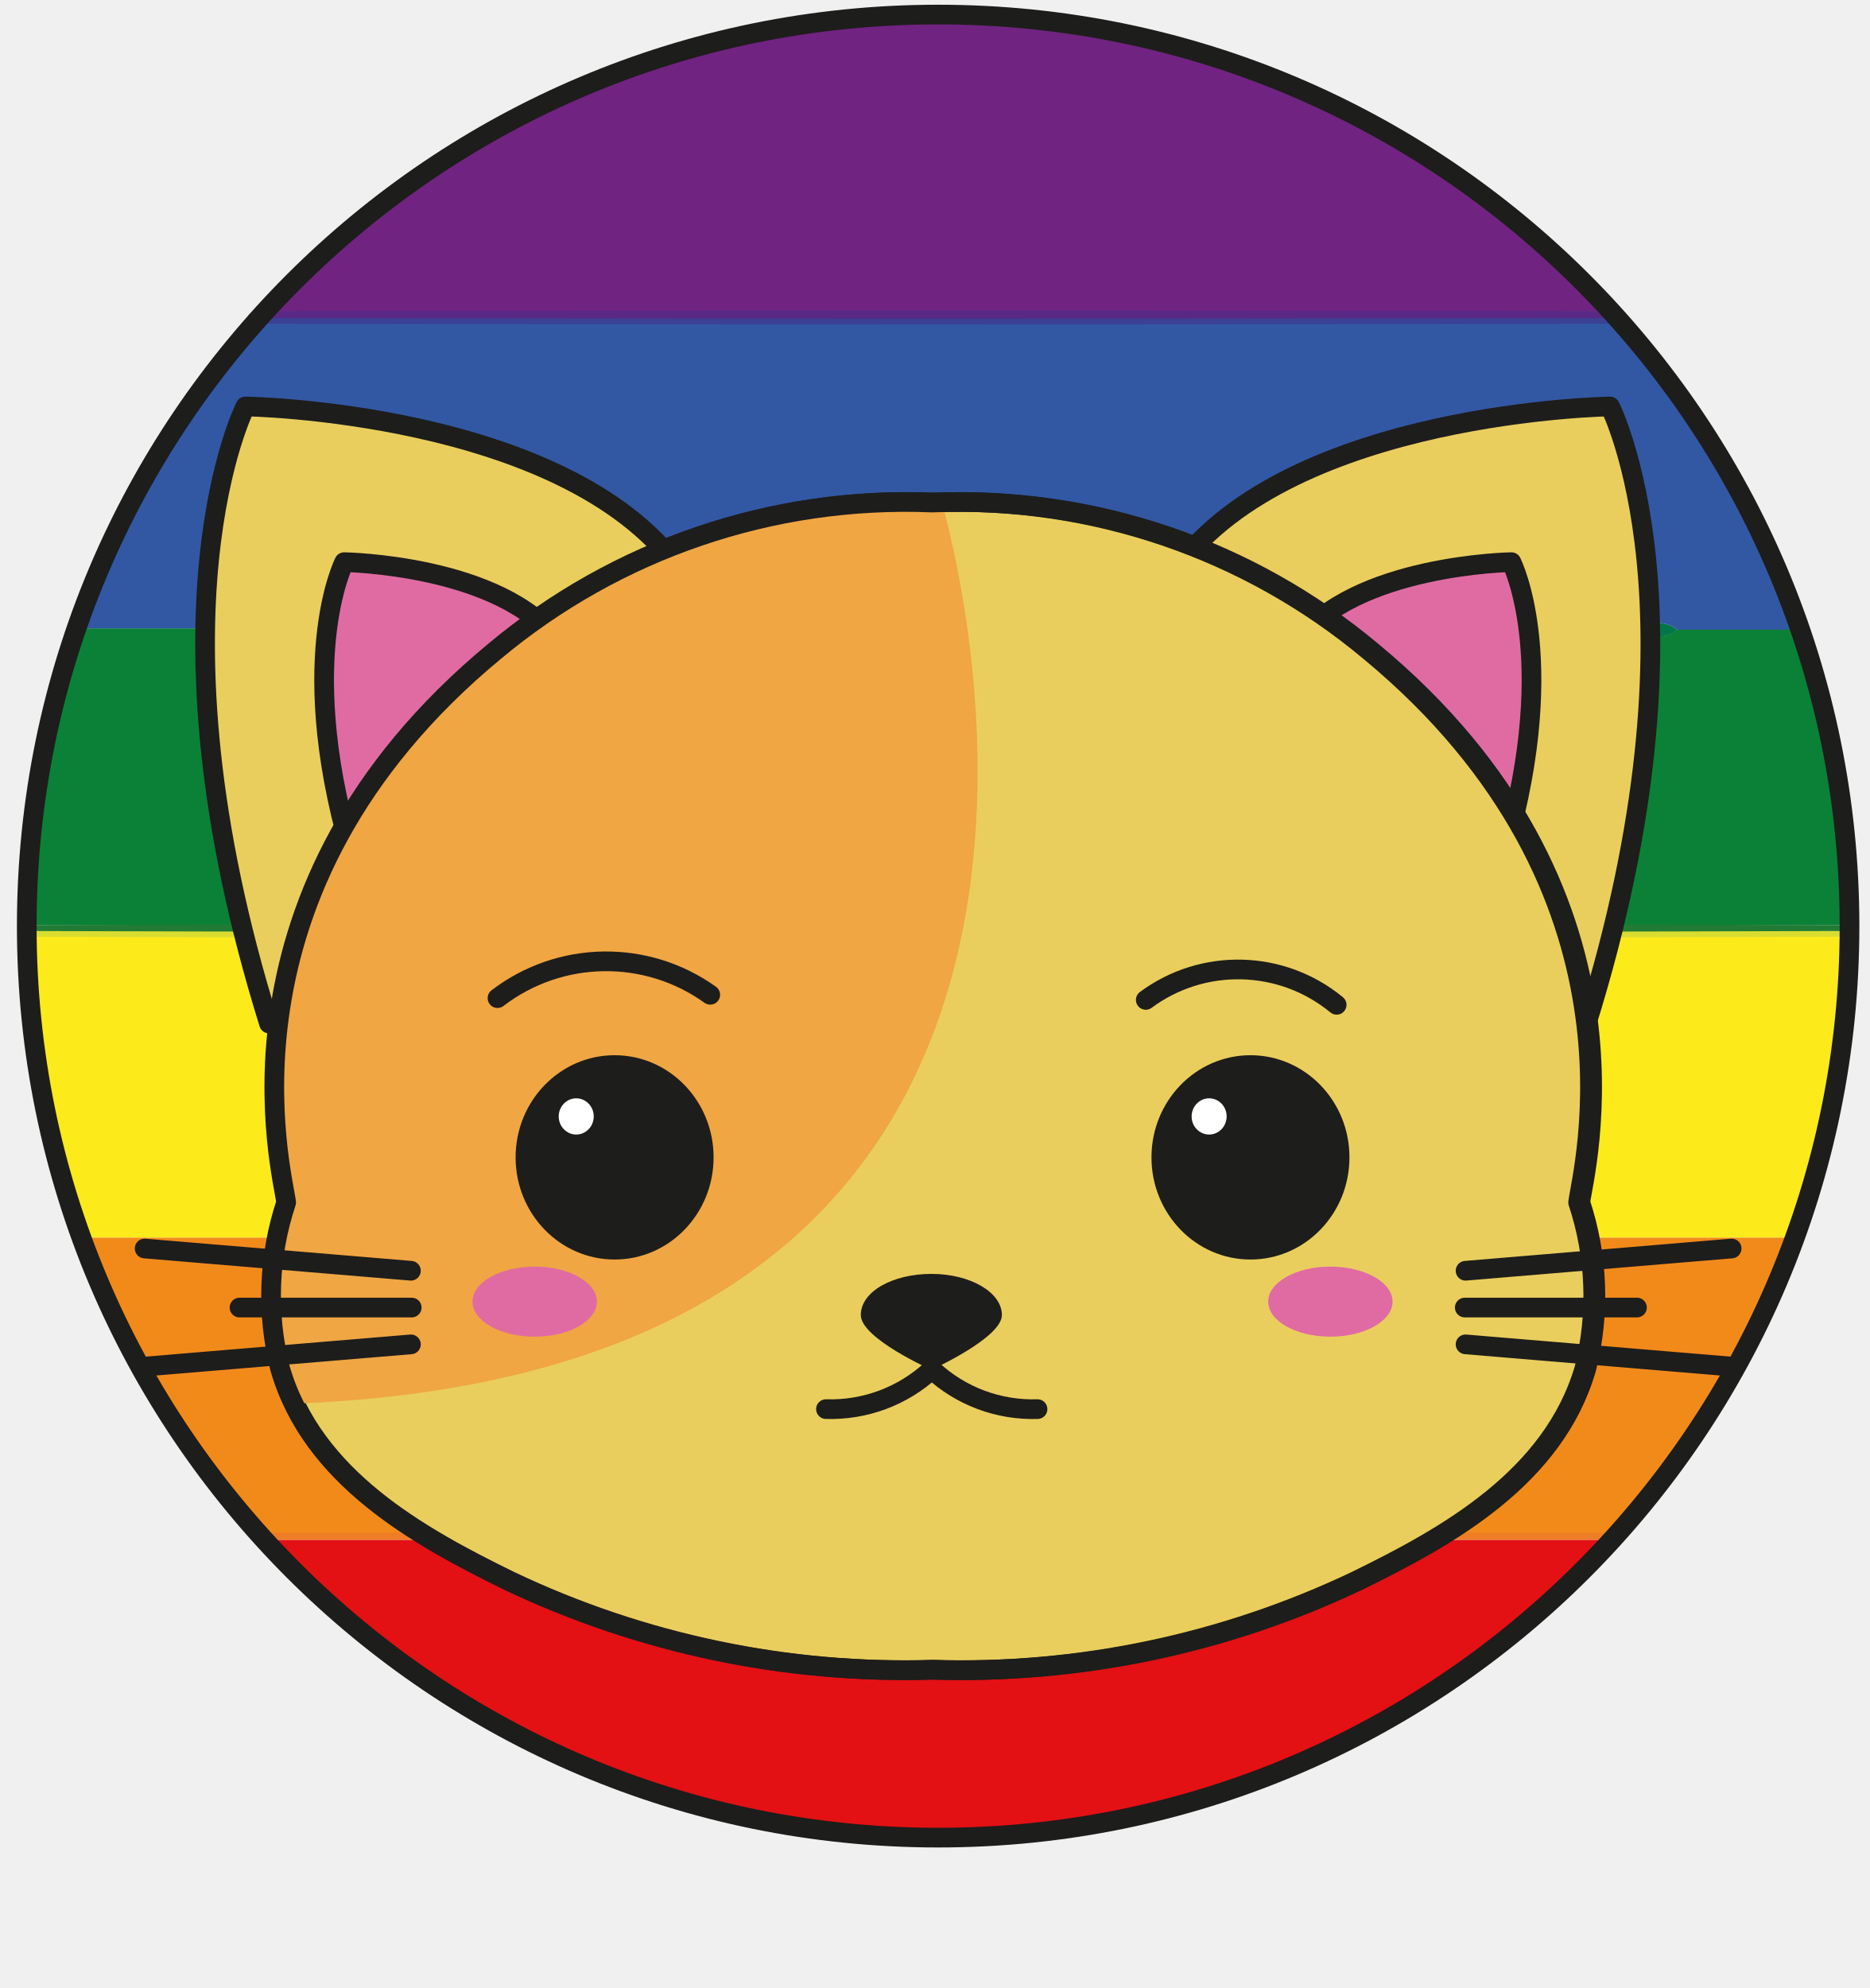
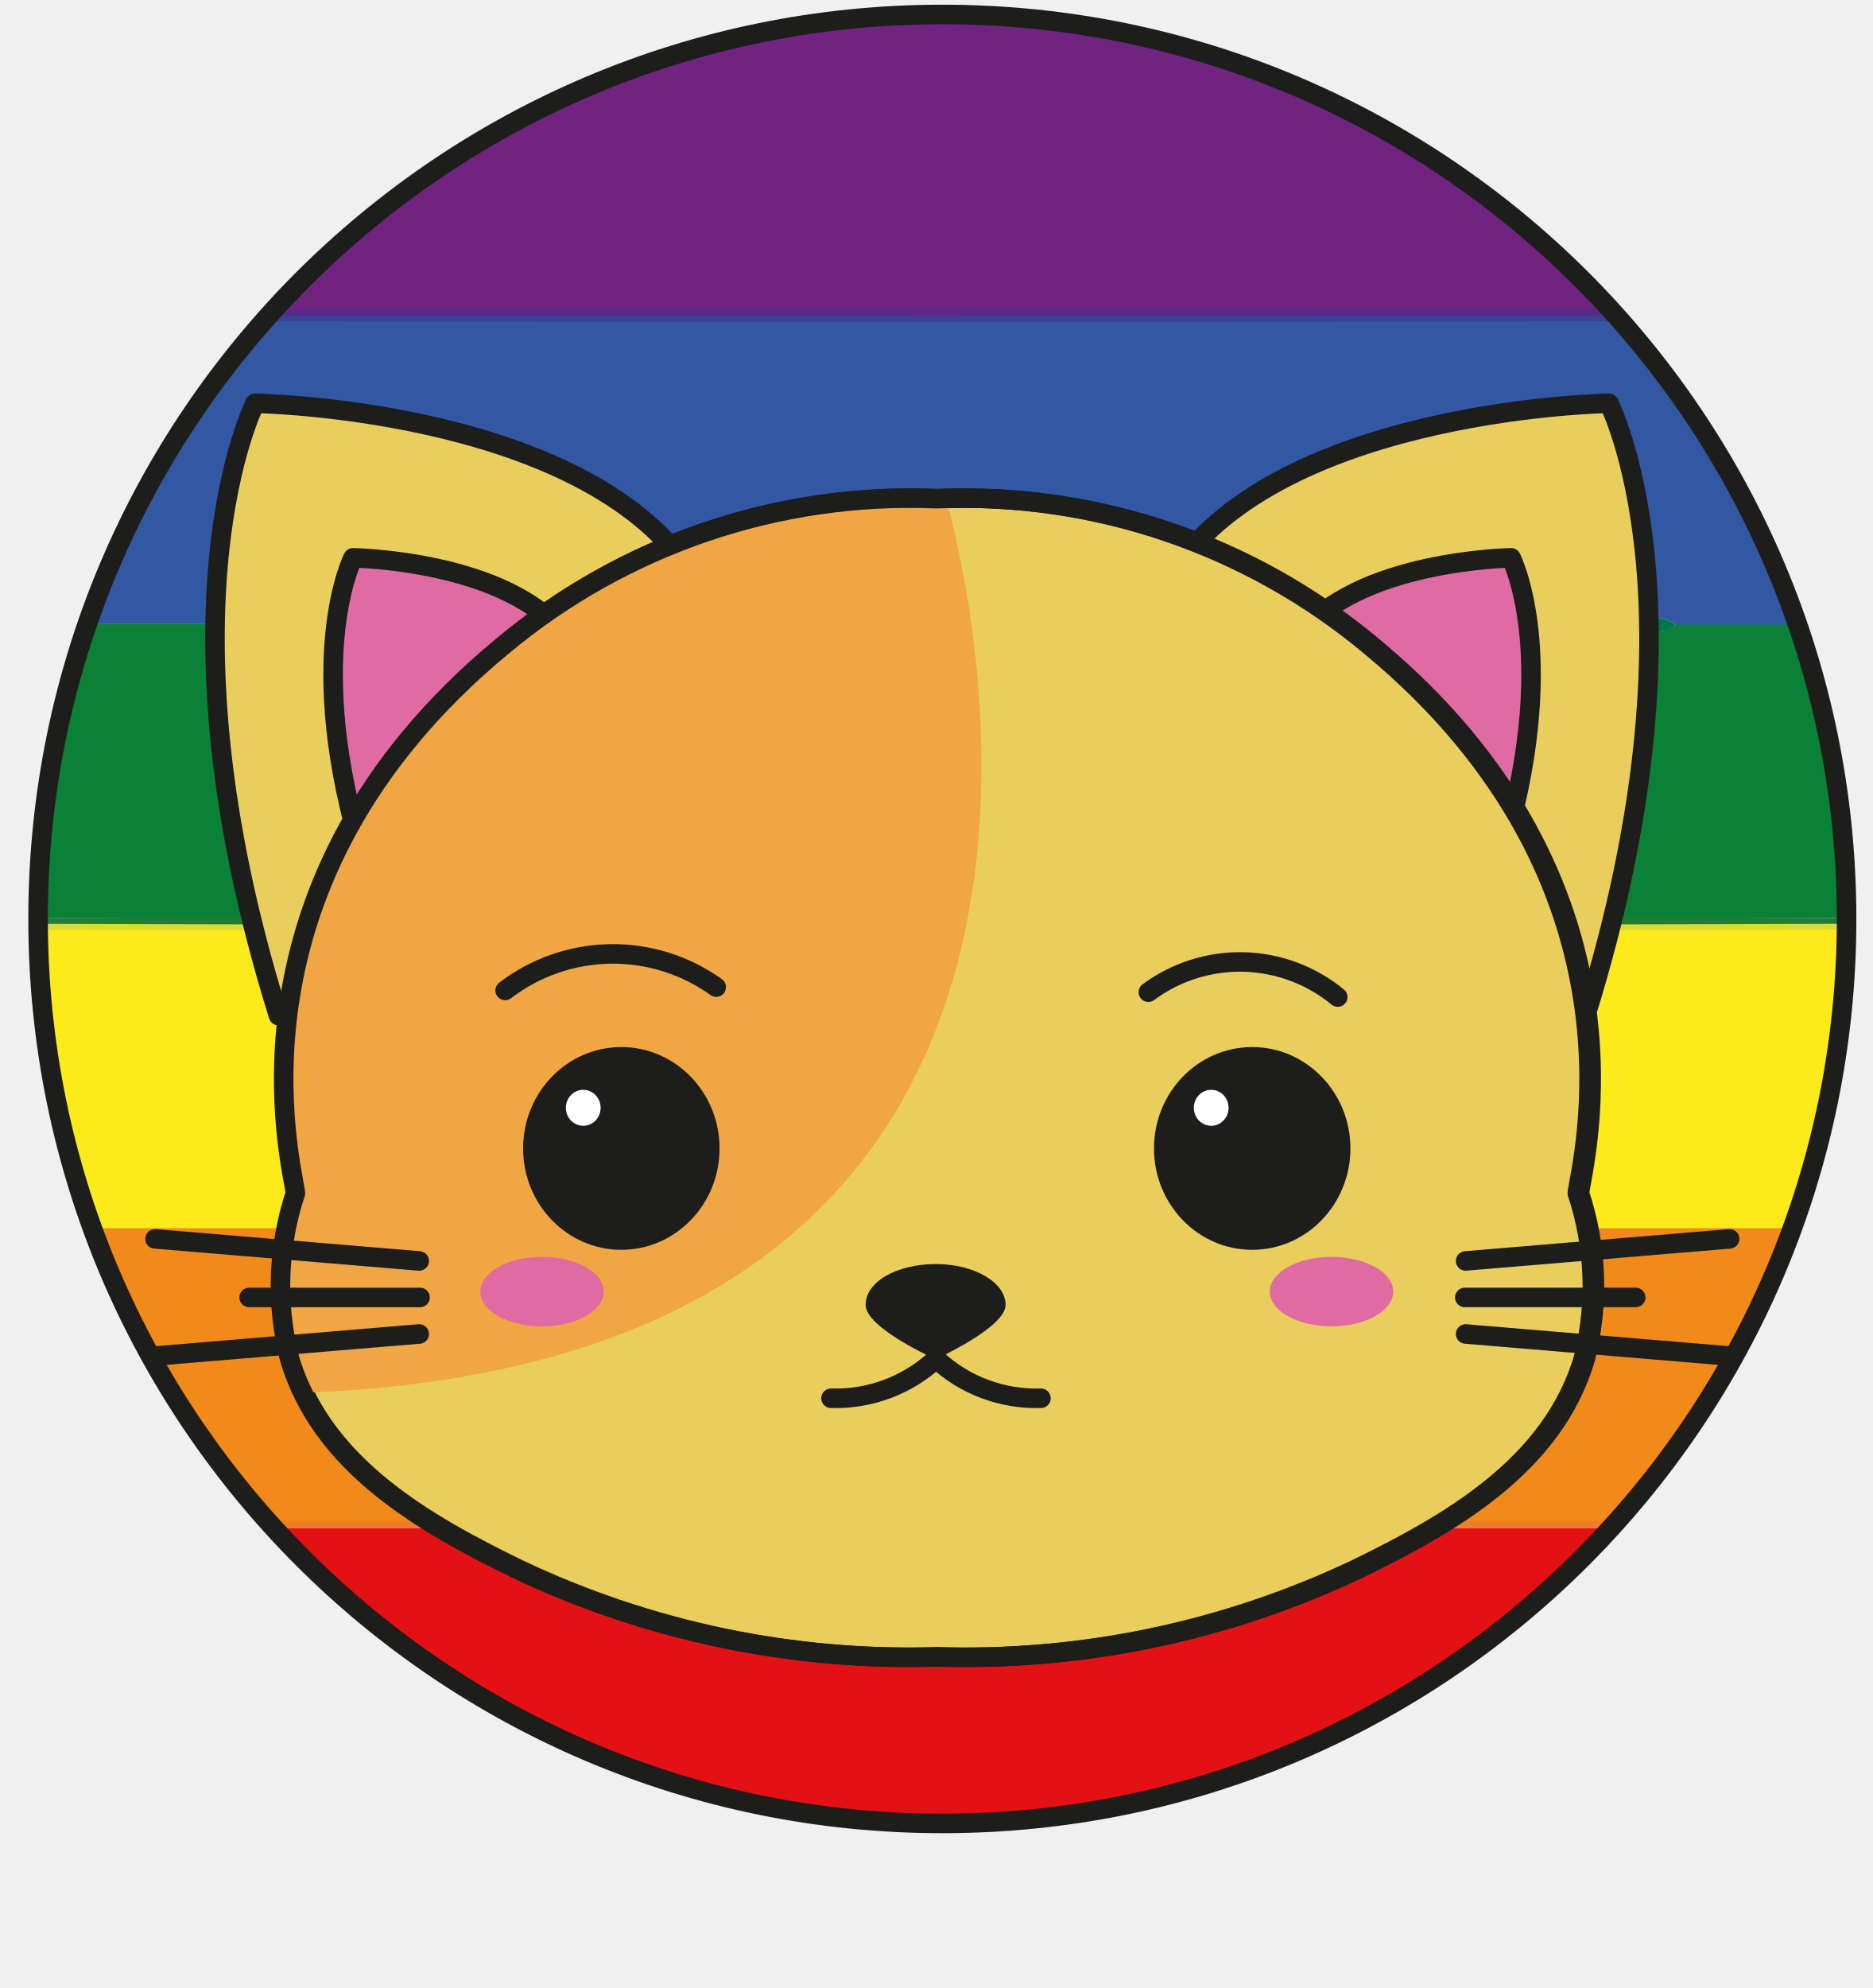
- <svg xmlns="http://www.w3.org/2000/svg" id="Layer_1" data-name="Layer 1" viewBox="0 0 95 101">
+ <svg xmlns="http://www.w3.org/2000/svg" width="65" height="69" viewBox="0 0 65 69" fill="none">
+   <g clip-path="url(#clip0_236_1151)">
+     <mask id="mask0_236_1151" style="mask-type:luminance" maskUnits="userSpaceOnUse" x="1" y="0" width="64" height="64">
+       <path d="M32.716 63.288C50.054 63.288 64.109 49.233 64.109 31.895C64.109 14.557 50.054 0.502 32.716 0.502C15.377 0.502 1.322 14.557 1.322 31.895C1.322 49.233 15.377 63.288 32.716 63.288Z" fill="white" />
+     </mask>
+     <g mask="url(#mask0_236_1151)">
+       <path d="M63.953 53.188C63.953 56.448 63.953 59.702 63.953 62.956C63.953 63.458 63.837 63.566 63.343 63.566C42.739 63.566 22.142 63.566 1.552 63.566C1.051 63.566 0.936 63.458 0.936 62.956C0.936 59.702 0.936 56.448 0.936 53.188L1.139 53.032C1.641 53.032 2.135 53.032 2.637 53.032H62.258C62.753 53.032 63.254 53.032 63.749 53.032L63.953 53.188Z" fill="#E31014" />
+       <path d="M0.963 21.496V11.131H63.953V21.693H58.177C58.009 21.55 57.798 21.468 57.578 21.461C57.357 21.453 57.141 21.521 56.964 21.652C56.53 21.652 56.103 21.652 55.669 21.652H2.468C2.041 21.652 1.607 21.652 1.173 21.652L0.963 21.496Z" fill="#3258A4" />
+       <path d="M0.963 42.626V32.261H63.953V42.626H63.749H62.956H2.563L1.756 42.612H1.553L0.963 42.626Z" fill="#FCEA1B" />
+       <path d="M0.963 10.731C0.963 7.545 0.963 4.359 0.963 1.18C0.963 0.705 1.031 0.549 1.559 0.549C22.163 0.549 42.769 0.549 63.377 0.549C63.905 0.549 63.973 0.705 63.973 1.18C63.973 4.359 63.973 7.545 63.973 10.731H0.963Z" fill="#702381" />
+       <path d="M0.963 42.626H1.559C1.627 42.721 1.695 42.728 1.763 42.626H2.563H62.956H63.749L63.953 42.836V52.801H0.963V42.626Z" fill="#F28A1A" />
+       <path d="M1.173 21.645C1.607 21.645 2.041 21.645 2.468 21.645H55.669C56.103 21.645 56.53 21.645 56.964 21.645C57.122 21.806 57.337 21.9 57.562 21.908C57.788 21.916 58.008 21.836 58.177 21.686H63.953V31.861H0.963V21.693L1.173 21.645Z" fill="#0A8137" />
+       <path d="M0.963 52.788H63.953V52.991L63.749 53.032C63.255 53.032 62.753 53.032 62.258 53.032H2.664C2.163 53.032 1.668 53.032 1.166 53.032L0.963 52.991V52.788Z" fill="#EF7C26" />
+       <path d="M32.458 32.302C57.055 32.302 76.995 32.238 76.995 32.159C76.995 32.081 57.055 32.017 32.458 32.017C7.86 32.017 -12.08 32.081 -12.08 32.159C-12.08 32.238 7.86 32.302 32.458 32.302Z" fill="#DADC30" />
+       <path d="M32.458 32.105C57.055 32.105 76.995 32.041 76.995 31.963C76.995 31.884 57.055 31.82 32.458 31.82C7.86 31.82 -12.08 31.884 -12.08 31.963C-12.08 32.041 7.86 32.105 32.458 32.105Z" fill="#217B34" />
+       <path d="M32.458 11.172C57.055 11.172 76.995 11.108 76.995 11.029C76.995 10.951 57.055 10.887 32.458 10.887C7.86 10.887 -12.08 10.951 -12.08 11.029C-12.08 11.108 7.86 11.172 32.458 11.172Z" fill="#3B4194" />
+       <path d="M32.458 10.975C57.055 10.975 76.995 10.911 76.995 10.833C76.995 10.754 57.055 10.69 32.458 10.69C7.86 10.69 -12.08 10.754 -12.08 10.833C-12.08 10.911 7.86 10.975 32.458 10.975Z" fill="#5A2985" />
+       <path d="M63.749 53.032L63.952 52.991V53.187L63.749 53.032Z" fill="#E63913" />
+       <path d="M63.952 42.822L63.749 42.612H63.952V42.822Z" fill="#F19507" />
+       <path d="M58.176 21.693C58.007 21.843 57.787 21.922 57.562 21.915C57.336 21.907 57.121 21.813 56.963 21.652C57.14 21.521 57.356 21.453 57.577 21.461C57.797 21.468 58.008 21.55 58.176 21.693Z" fill="#00774B" />
+       <path d="M1.755 42.612C1.688 42.707 1.62 42.7 1.553 42.612H1.755Z" fill="#F19507" />
+     </g>
+     <path d="M32.716 63.288C50.054 63.288 64.109 49.233 64.109 31.895C64.109 14.557 50.054 0.502 32.716 0.502C15.377 0.502 1.322 14.557 1.322 31.895C1.322 49.233 15.377 63.288 32.716 63.288Z" stroke="#1D1D1B" stroke-width="0.678" stroke-miterlimit="10" />
+     <path d="M9.667 35.251C5.24 21.062 8.853 13.998 8.853 13.998C8.853 13.998 19.808 14.161 23.767 19.557" fill="#EACE5D" />
+     <path d="M9.667 35.251C5.24 21.062 8.853 13.998 8.853 13.998C8.853 13.998 19.808 14.161 23.767 19.557" stroke="#1D1D1B" stroke-width="0.678" stroke-linecap="round" stroke-linejoin="round" />
+     <path d="M55.051 35.251C59.471 21.062 55.858 13.998 55.858 13.998C55.858 13.998 44.91 14.161 40.944 19.557" fill="#EACE5D" />
+     <path d="M55.051 35.251C59.471 21.062 55.858 13.998 55.858 13.998C55.858 13.998 44.91 14.161 40.944 19.557" stroke="#1D1D1B" stroke-width="0.678" stroke-linecap="round" stroke-linejoin="round" />
+     <path d="M12.656 29.909C10.46 22.872 12.256 19.361 12.256 19.361C12.256 19.361 17.68 19.442 19.645 22.12" fill="#E06BA3" />
+     <path d="M12.656 29.909C10.46 22.872 12.256 19.361 12.256 19.361C12.256 19.361 17.68 19.442 19.645 22.12" stroke="#1D1D1B" stroke-width="0.678" stroke-linecap="round" stroke-linejoin="round" />
+     <path d="M52.062 29.909C54.259 22.872 52.462 19.361 52.462 19.361C52.462 19.361 47.039 19.442 45.073 22.12" fill="#E06BA3" />
+     <path d="M52.062 29.909C54.259 22.872 52.462 19.361 52.462 19.361C52.462 19.361 47.039 19.442 45.073 22.12" stroke="#1D1D1B" stroke-width="0.678" stroke-linecap="round" stroke-linejoin="round" />
+     <path d="M32.532 57.506C37.587 57.668 42.607 56.62 47.175 54.449C50.314 52.917 53.954 50.89 55.045 47.127C55.521 45.241 55.448 43.259 54.835 41.413C54.944 40.409 57.628 30.682 47.656 22.432C43.451 18.913 38.086 17.086 32.607 17.307H32.532C27.056 17.087 21.693 18.914 17.49 22.432C7.518 30.688 10.203 40.416 10.311 41.413C9.699 43.259 9.623 45.24 10.094 47.127C11.185 50.89 14.839 52.917 17.971 54.449C22.53 56.617 27.541 57.665 32.587 57.506H32.532Z" fill="#EACE5D" stroke="#1D1D1B" stroke-width="0.678" stroke-linecap="round" stroke-linejoin="round" />
+     <path d="M32.843 17.3H32.721C27.242 17.079 21.878 18.906 17.672 22.425C7.707 30.682 10.385 40.409 10.5 41.406C9.884 43.251 9.809 45.234 10.283 47.12C10.405 47.537 10.562 47.943 10.751 48.334C40.07 47.1 33.84 20.899 32.843 17.3Z" fill="#F0A642" />
+     <path d="M21.571 43.379C23.454 43.379 24.981 41.803 24.981 39.86C24.981 37.917 23.454 36.342 21.571 36.342C19.688 36.342 18.161 37.917 18.161 39.86C18.161 41.803 19.688 43.379 21.571 43.379Z" fill="#1D1D1B" />
+     <path d="M18.818 46.036C20.001 46.036 20.96 45.496 20.96 44.829C20.96 44.163 20.001 43.623 18.818 43.623C17.635 43.623 16.676 44.163 16.676 44.829C16.676 45.496 17.635 46.036 18.818 46.036Z" fill="#E06BA3" />
+     <path d="M43.473 43.379C45.356 43.379 46.883 41.803 46.883 39.86C46.883 37.917 45.356 36.342 43.473 36.342C41.59 36.342 40.063 37.917 40.063 39.86C40.063 41.803 41.59 43.379 43.473 43.379Z" fill="#1D1D1B" />
+     <path d="M46.226 46.036C47.409 46.036 48.368 45.496 48.368 44.829C48.368 44.163 47.409 43.623 46.226 43.623C45.043 43.623 44.084 44.163 44.084 44.829C44.084 45.496 45.043 46.036 46.226 46.036Z" fill="#E06BA3" />
+     <path d="M34.912 45.29C34.912 46.076 32.485 47.175 32.485 47.175C32.485 47.175 30.052 46.097 30.052 45.29C30.052 44.483 31.143 43.873 32.485 43.873C33.828 43.873 34.912 44.511 34.912 45.29Z" fill="#1D1D1B" />
+     <path d="M20.249 39.074C20.582 39.074 20.852 38.794 20.852 38.45C20.852 38.106 20.582 37.826 20.249 37.826C19.916 37.826 19.645 38.106 19.645 38.45C19.645 38.794 19.916 39.074 20.249 39.074Z" fill="white" />
+     <path d="M50.883 43.765L60.048 42.999" stroke="#1D1D1B" stroke-width="0.678" stroke-linecap="round" stroke-linejoin="round" />
+     <path d="M50.883 46.3L60.048 47.066" stroke="#1D1D1B" stroke-width="0.678" stroke-linecap="round" stroke-linejoin="round" />
+     <path d="M50.855 45.032H56.787" stroke="#1D1D1B" stroke-width="0.678" stroke-linecap="round" stroke-linejoin="round" />
+     <path d="M42.05 39.074C42.383 39.074 42.653 38.794 42.653 38.45C42.653 38.106 42.383 37.826 42.05 37.826C41.716 37.826 41.446 38.106 41.446 38.45C41.446 38.794 41.716 39.074 42.05 39.074Z" fill="white" />
+     <path d="M14.554 43.765L5.382 42.999" stroke="#1D1D1B" stroke-width="0.678" stroke-linecap="round" stroke-linejoin="round" />
+     <path d="M14.554 46.3L5.382 47.066" stroke="#1D1D1B" stroke-width="0.678" stroke-linecap="round" stroke-linejoin="round" />
+     <path d="M14.582 45.032H8.65" stroke="#1D1D1B" stroke-width="0.678" stroke-linecap="round" stroke-linejoin="round" />
+     <path d="M32.484 57.506C37.53 57.665 42.541 56.617 47.1 54.449C50.239 52.917 53.879 50.89 54.977 47.127C55.448 45.24 55.372 43.259 54.76 41.413C54.869 40.409 57.553 30.682 47.581 22.432C43.378 18.914 38.016 17.087 32.539 17.307H32.484C27.006 17.086 21.641 18.913 17.435 22.432C7.463 30.688 10.148 40.416 10.256 41.413C9.644 43.259 9.571 45.241 10.046 47.127C11.131 50.89 14.791 52.917 17.916 54.449C22.478 56.617 27.491 57.665 32.539 57.506H32.484Z" stroke="#1D1D1B" stroke-width="0.678" stroke-linecap="round" stroke-linejoin="round" />
+     <path d="M32.484 47.175C31.498 48.086 30.193 48.573 28.851 48.531" stroke="#1D1D1B" stroke-width="0.678" stroke-linecap="round" stroke-linejoin="round" />
+     <path d="M32.512 47.175C33.495 48.087 34.798 48.574 36.139 48.531" stroke="#1D1D1B" stroke-width="0.678" stroke-linecap="round" stroke-linejoin="round" />
+     <path d="M39.867 34.437C40.825 33.727 41.993 33.359 43.184 33.389C44.376 33.42 45.523 33.849 46.443 34.606" stroke="#1D1D1B" stroke-width="0.678" stroke-linecap="round" stroke-linejoin="round" />
+     <path d="M17.537 34.376C18.585 33.574 19.863 33.13 21.182 33.109C22.502 33.088 23.793 33.492 24.865 34.261" stroke="#1D1D1B" stroke-width="0.678" stroke-linecap="round" stroke-linejoin="round" />
+   </g>
  <defs>
-     <style>.cls-1,.cls-25,.cls-26{fill:none;}.cls-1,.cls-18,.cls-19,.cls-24,.cls-25{stroke:#1d1d1b;}.cls-1{stroke-miterlimit:10;}.cls-2{clip-path:url(#clip-path);}.cls-3{fill:#e31014;}.cls-4{fill:#3258a4;}.cls-5{fill:#fcea1b;}.cls-6{fill:#702381;}.cls-7{fill:#f28a1a;}.cls-8{fill:#0a8137;}.cls-9{fill:#ef7c26;}.cls-10{fill:#dadc30;}.cls-11{fill:#217b34;}.cls-12{fill:#3b4194;}.cls-13{fill:#5a2985;}.cls-14{fill:#e63913;}.cls-15{fill:#f19507;}.cls-16{fill:#016794;}.cls-17{fill:#00774b;}.cls-18{fill:#eace5d;}.cls-18,.cls-19,.cls-24,.cls-25{stroke-linecap:round;stroke-linejoin:round;}.cls-19,.cls-22{fill:#e06ba3;}.cls-20{fill:#f0a642;}.cls-21{fill:#1d1d1b;}.cls-23,.cls-24{fill:#fff;}</style>
-     <clipPath id="clip-path">
-       <circle class="cls-1" cx="47.67" cy="47.05" r="46.31" />
+     <clipPath id="clip0_236_1151">
+       <rect width="64.4" height="68.467" fill="white" transform="translate(0.400391)" />
    </clipPath>
  </defs>
-   <g class="cls-2">
-     <path class="cls-3" d="M93.75,78.46c0,4.81,0,9.61,0,14.41,0,.74-.17.9-.9.9q-45.59,0-91.15,0c-.74,0-.91-.16-.91-.9,0-4.8,0-9.6,0-14.41l.3-.23c.74,0,1.47,0,2.21,0H91.25c.73,0,1.47,0,2.2,0Z" />
-     <path class="cls-4" d="M.83,31.71V16.42H93.75V32H85.23a1.44,1.44,0,0,0-1.79-.06c-.64,0-1.27,0-1.91,0H3.05c-.63,0-1.27,0-1.91,0Z" />
-     <path class="cls-5" d="M.83,62.88V47.59H93.75V62.88l-.3,0-1.17,0H3.19L2,62.86h-.3Z" />
-     <path class="cls-6" d="M.83,15.83c0-4.7,0-9.4,0-14.09,0-.7.1-.93.88-.93q45.59,0,91.19,0c.78,0,.88.23.88.93,0,4.69,0,9.39,0,14.09Z" />
-     <path class="cls-7" d="M.83,62.88l.88,0c.1.14.2.15.3,0l1.18,0H92.28l1.17,0,.3.31v14.7H.83Z" />
-     <path class="cls-8" d="M1.14,31.93c.64,0,1.28,0,1.91,0H81.53c.64,0,1.27,0,1.91,0a1.3,1.3,0,0,0,1.79.06h8.52V47H.83V32Z" />
-     <path class="cls-9" d="M.83,77.87H93.75v.3l-.3.06c-.73,0-1.47,0-2.2,0H3.34c-.74,0-1.47,0-2.21,0l-.3-.06Z" />
-     <ellipse class="cls-10" cx="47.29" cy="47.44" rx="65.7" ry="0.21" />
-     <ellipse class="cls-11" cx="47.29" cy="47.15" rx="65.7" ry="0.21" />
-     <ellipse class="cls-12" cx="47.29" cy="16.27" rx="65.7" ry="0.21" />
-     <ellipse class="cls-13" cx="47.29" cy="15.98" rx="65.7" ry="0.21" />
-     <path class="cls-14" d="M93.45,78.23l.3-.06v.29Z" />
-     <path class="cls-14" d="M.83,78.17l.3.06-.3.23Z" />
-     <path class="cls-15" d="M93.75,63.17l-.3-.31.3,0Z" />
-     <path class="cls-16" d="M1.14,31.93.83,32v-.29Z" />
-     <path class="cls-17" d="M85.23,32a1.3,1.3,0,0,1-1.79-.06A1.44,1.44,0,0,1,85.23,32Z" />
-     <path class="cls-15" d="M2,62.86c-.1.14-.2.13-.3,0Z" />
-   </g>
-   <circle class="cls-1" cx="47.67" cy="47.05" r="46.31" />
-   <path class="cls-18" d="M13.67,52c-6.53-20.93-1.2-31.35-1.2-31.35s16.16.24,22,8.2" />
-   <path class="cls-18" d="M80.62,52c6.52-20.93,1.19-31.35,1.19-31.35s-16.15.24-22,8.2" />
-   <path class="cls-19" d="M18.08,44.12c-3.24-10.38-.59-15.56-.59-15.56s8,.12,10.9,4.07" />
-   <path class="cls-19" d="M76.21,44.12c3.24-10.38.59-15.56.59-15.56s-8,.12-10.9,4.07" />
-   <path class="cls-18" d="M47.4,84.83A46.82,46.82,0,0,0,69,80.32c4.63-2.26,10-5.25,11.61-10.8a15.07,15.07,0,0,0-.31-8.43c.16-1.48,4.12-15.83-10.59-28a32.55,32.55,0,0,0-22.2-7.56H47.4a32.54,32.54,0,0,0-22.19,7.56c-14.71,12.18-10.75,26.53-10.59,28a15.14,15.14,0,0,0-.32,8.43c1.61,5.55,7,8.54,11.62,10.8a46.78,46.78,0,0,0,21.56,4.51Z" />
-   <path class="cls-20" d="M47.86,25.52h-.18a32.55,32.55,0,0,0-22.2,7.56c-14.7,12.18-10.75,26.53-10.58,28a15.05,15.05,0,0,0-.32,8.43,11.64,11.64,0,0,0,.69,1.79C58.52,69.48,49.33,30.83,47.86,25.52Z" />
-   <ellipse class="cls-21" cx="31.23" cy="58.8" rx="5.03" ry="5.19" />
-   <ellipse class="cls-22" cx="27.17" cy="66.13" rx="3.16" ry="1.78" />
-   <ellipse class="cls-21" cx="63.54" cy="58.8" rx="5.03" ry="5.19" />
-   <ellipse class="cls-22" cx="67.6" cy="66.13" rx="3.16" ry="1.78" />
-   <path class="cls-21" d="M50.91,66.81c0,1.16-3.58,2.78-3.58,2.78S43.74,68,43.74,66.81s1.61-2.09,3.59-2.09S50.91,65.66,50.91,66.81Z" />
-   <ellipse class="cls-23" cx="29.28" cy="56.72" rx="0.89" ry="0.92" />
-   <line class="cls-24" x1="74.47" y1="64.56" x2="87.99" y2="63.43" />
-   <line class="cls-24" x1="74.47" y1="68.3" x2="87.99" y2="69.43" />
-   <line class="cls-25" x1="74.43" y1="66.43" x2="83.18" y2="66.43" />
-   <ellipse class="cls-23" cx="61.44" cy="56.72" rx="0.89" ry="0.92" />
-   <line class="cls-24" x1="20.88" y1="64.56" x2="7.35" y2="63.43" />
-   <line class="cls-24" x1="20.88" y1="68.3" x2="7.35" y2="69.43" />
-   <line class="cls-25" x1="20.92" y1="66.43" x2="12.17" y2="66.43" />
-   <path class="cls-25" d="M47.33,84.83a46.78,46.78,0,0,0,21.56-4.51c4.63-2.26,10-5.25,11.62-10.8a15.14,15.14,0,0,0-.32-8.43c.16-1.48,4.12-15.83-10.59-28a32.54,32.54,0,0,0-22.19-7.56h-.08a32.55,32.55,0,0,0-22.2,7.56c-14.71,12.18-10.75,26.53-10.59,28a15.07,15.07,0,0,0-.31,8.43c1.6,5.55,7,8.54,11.61,10.8a46.82,46.82,0,0,0,21.57,4.51Z" />
-   <path class="cls-25" d="M47.33,69.59a7.55,7.55,0,0,1-5.36,2" />
-   <path class="cls-25" d="M47.37,69.59a7.51,7.51,0,0,0,5.35,2" />
-   <path class="cls-25" d="M58.22,50.8a7.88,7.88,0,0,1,9.7.25" />
-   <path class="cls-25" d="M25.28,50.71a9.08,9.08,0,0,1,10.81-.17" />
-   <rect class="cls-26" x="-0.02" y="0.02" width="95" height="101" />
</svg>
